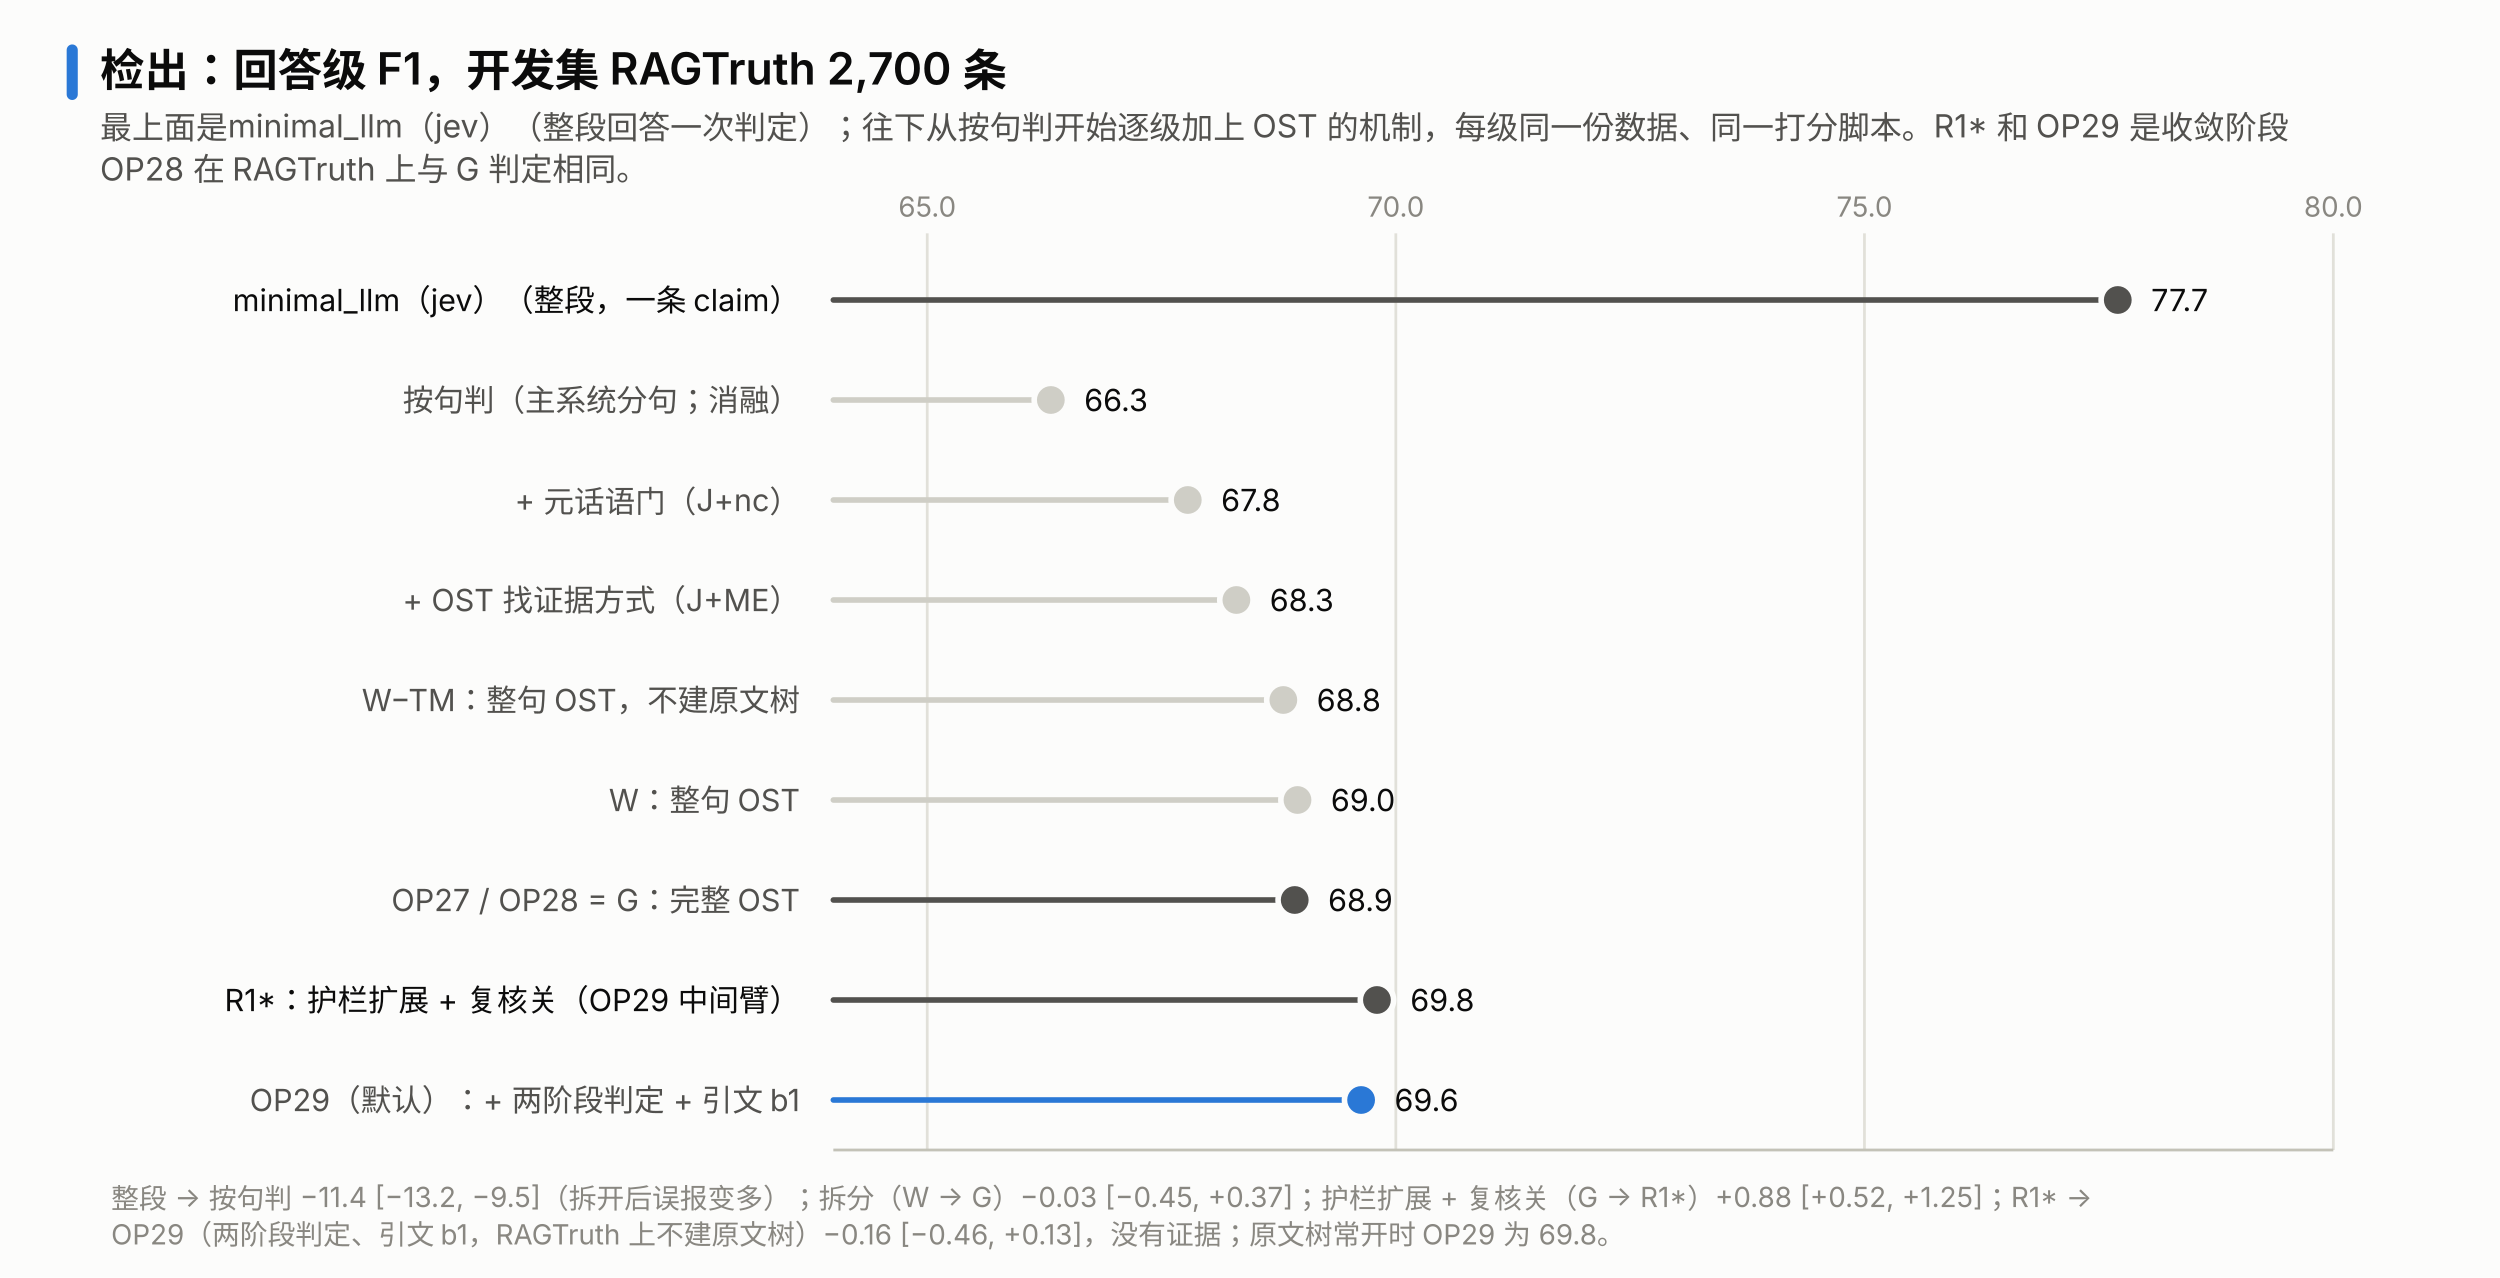
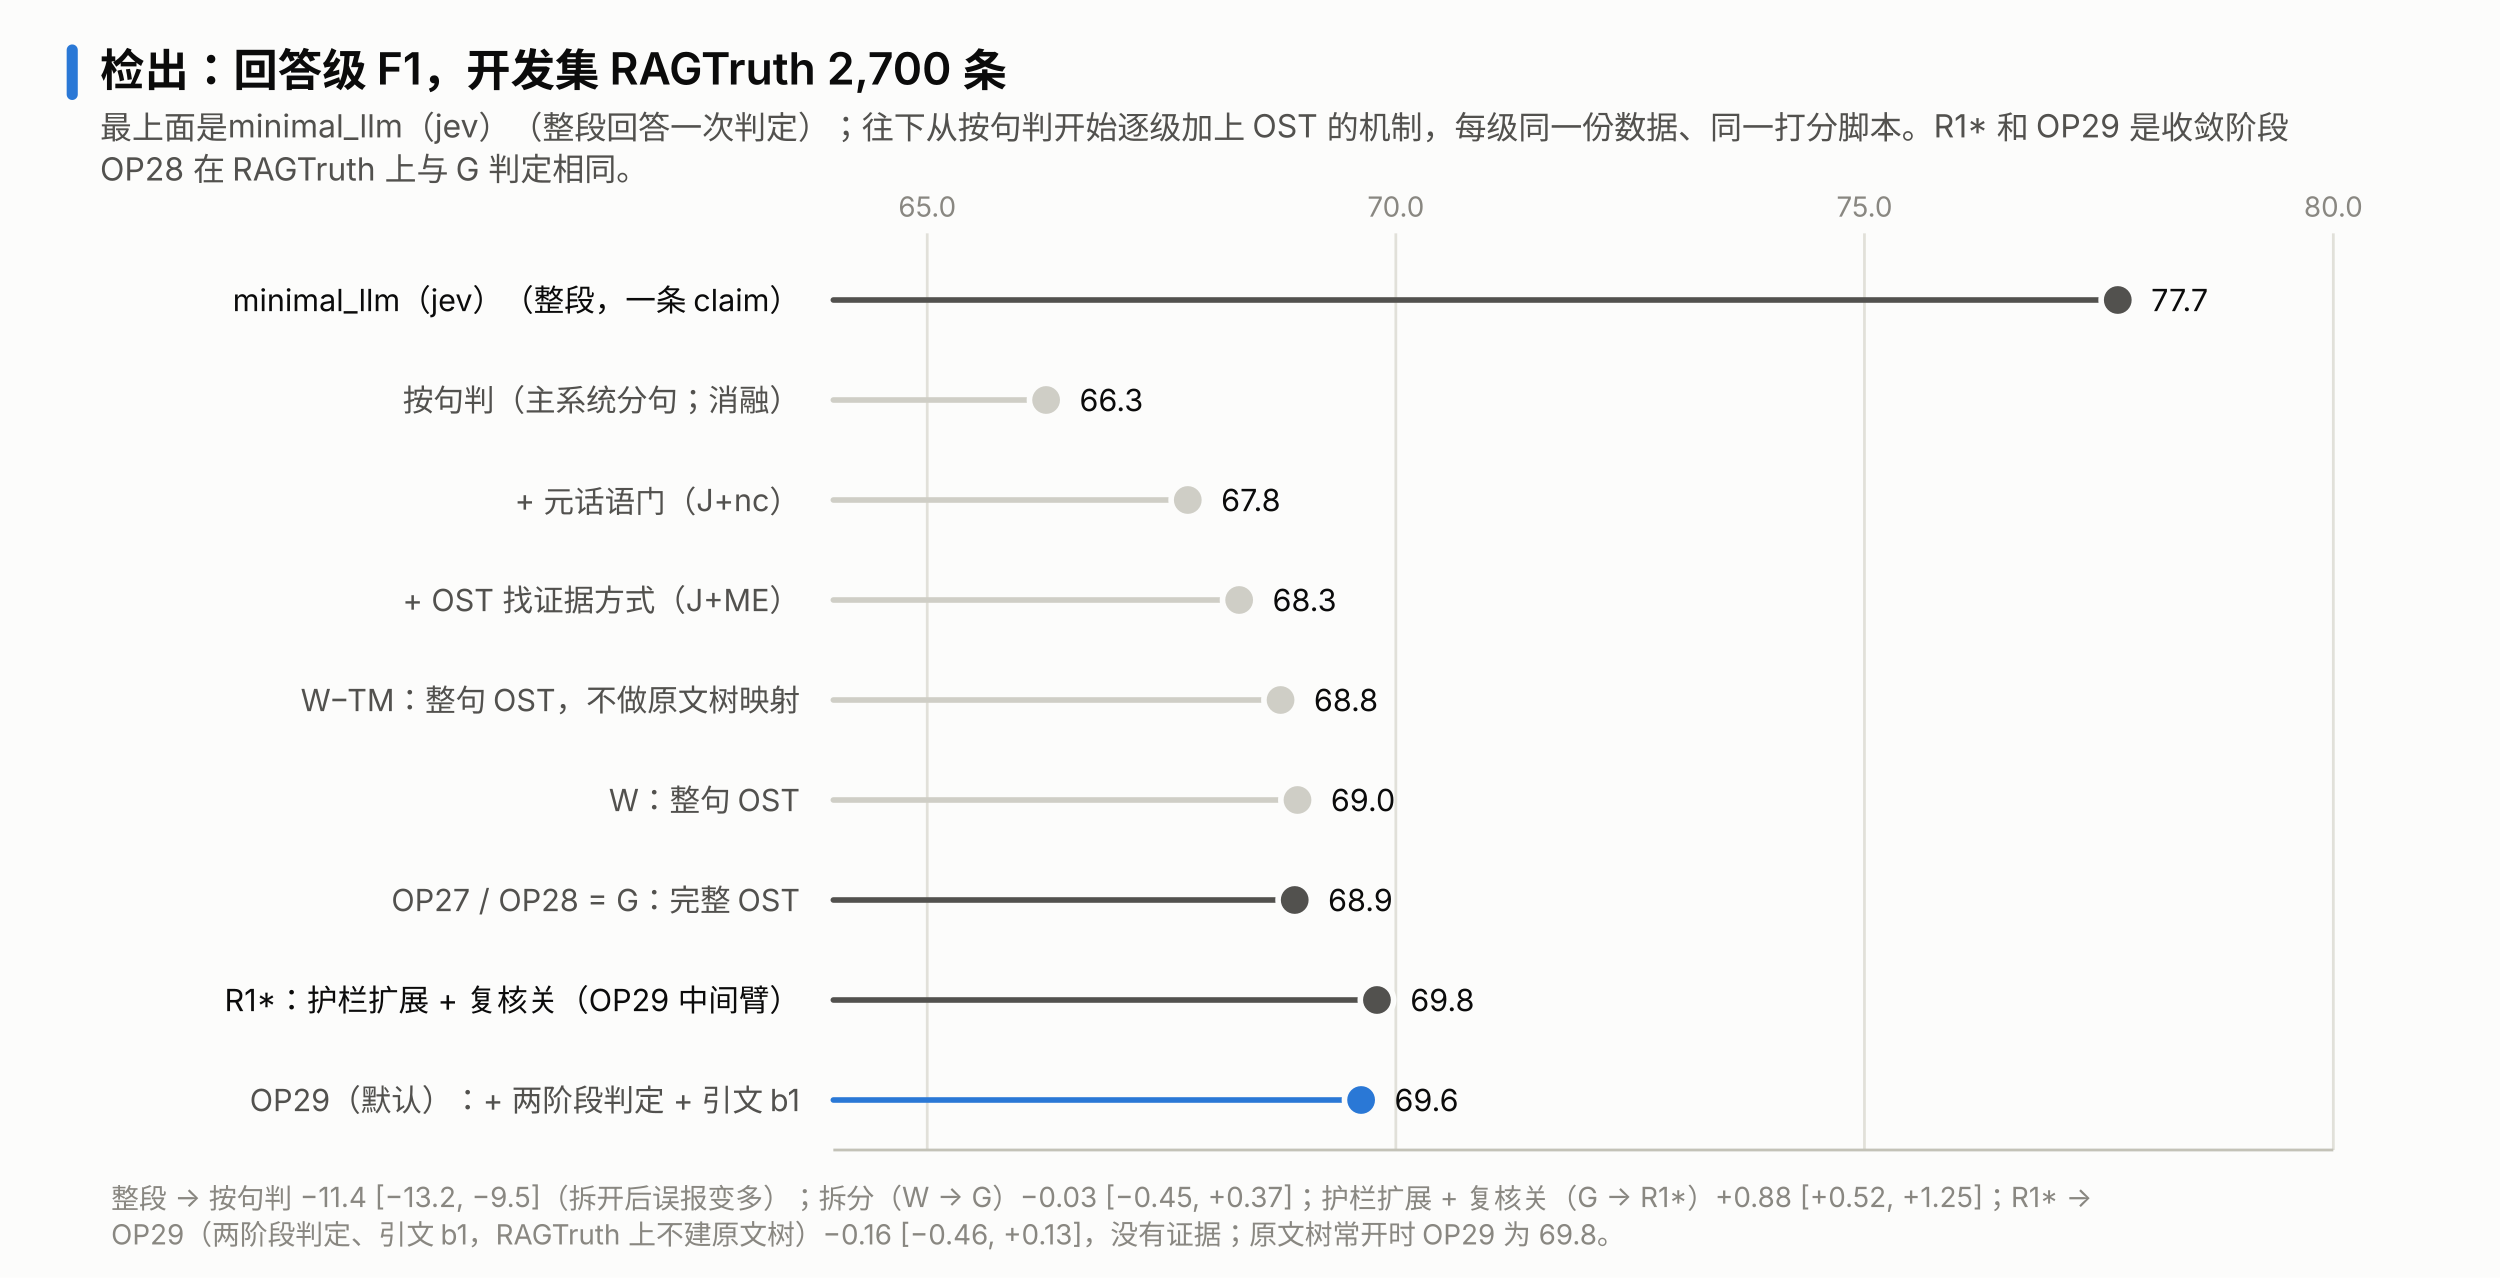
<svg xmlns="http://www.w3.org/2000/svg" viewBox="0 0 900 460" width="900" height="460" font-family="system-ui,-apple-system,Segoe UI,sans-serif">
  <rect width="900" height="460" fill="#fcfcfb" />
  <rect x="24" y="16" width="4" height="20" rx="2" fill="#2a78d6" />
  <text x="36.0" y="31.0" font-size="16" fill="#0b0b0b" text-anchor="start" font-weight="600">检出：回答级 F1，开发集 RAGTruth 2,700 条</text>
  <text x="36.0" y="50.0" font-size="11.5" fill="#52514e" text-anchor="start" font-weight="400">最上面是minimal_llm（jev）（整段回答一次判定）；往下从按句判开始逐级加上 OST 的机制，每级同一份数据、同一打分脚本。R1* 和 OP29 是收敛阶段</text>
  <text x="36.0" y="65.0" font-size="11.5" fill="#52514e" text-anchor="start" font-weight="400">OP28 在 RAGTruth 上与 G 判定相同。</text>
  <line x1="333.8" y1="84.0" x2="333.8" y2="414.0" stroke="#e1e0d9" stroke-width="1" stroke-linecap="butt" />
  <text x="333.8" y="78.0" font-size="10" fill="#898781" text-anchor="middle" font-weight="400" style="font-variant-numeric: tabular-nums">65.0</text>
  <line x1="502.5" y1="84.0" x2="502.5" y2="414.0" stroke="#e1e0d9" stroke-width="1" stroke-linecap="butt" />
  <text x="502.5" y="78.0" font-size="10" fill="#898781" text-anchor="middle" font-weight="400" style="font-variant-numeric: tabular-nums">70.0</text>
  <line x1="671.2" y1="84.0" x2="671.2" y2="414.0" stroke="#e1e0d9" stroke-width="1" stroke-linecap="butt" />
  <text x="671.2" y="78.0" font-size="10" fill="#898781" text-anchor="middle" font-weight="400" style="font-variant-numeric: tabular-nums">75.0</text>
  <line x1="840.0" y1="84.0" x2="840.0" y2="414.0" stroke="#e1e0d9" stroke-width="1" stroke-linecap="butt" />
  <text x="840.0" y="78.0" font-size="10" fill="#898781" text-anchor="middle" font-weight="400" style="font-variant-numeric: tabular-nums">80.0</text>
  <line x1="300.0" y1="414.0" x2="840.0" y2="414.0" stroke="#c3c2b7" stroke-width="1" stroke-linecap="butt" />
  <text x="288.0" y="112.0" font-size="11" fill="#0b0b0b" text-anchor="end" font-weight="400">minimal_llm（jev）（整段，一条 claim）</text>
  <line x1="300.0" y1="108.0" x2="762.4" y2="108.0" stroke="#52514e" stroke-width="2" stroke-linecap="round" />
  <circle cx="762.4" cy="108.0" r="7" fill="#fcfcfb" />
  <circle cx="762.4" cy="108.0" r="5" fill="#52514e" />
  <text x="774.4" y="112.0" font-size="11" fill="#0b0b0b" text-anchor="start" font-weight="400" style="font-variant-numeric: tabular-nums">77.7</text>
  <text x="288.0" y="148.0" font-size="11" fill="#52514e" text-anchor="end" font-weight="400">按句判（主系统分句；消融）</text>
-   <line x1="300.0" y1="144.0" x2="378.3" y2="144.0" stroke="#cfceC6" stroke-width="2" stroke-linecap="round" />
-   <circle cx="378.3" cy="144.0" r="7" fill="#fcfcfb" />
-   <circle cx="378.3" cy="144.0" r="5" fill="#cfceC6" />
-   <text x="390.3" y="148.0" font-size="11" fill="#0b0b0b" text-anchor="start" font-weight="400" style="font-variant-numeric: tabular-nums">66.3</text>
+   <line x1="300.0" y1="144.0" x2="376.6" y2="144.0" stroke="#cfceC6" stroke-width="2" stroke-linecap="round" />
+   <circle cx="376.6" cy="144.0" r="7" fill="#fcfcfb" />
+   <circle cx="376.6" cy="144.0" r="5" fill="#cfceC6" />
+   <text x="388.6" y="148.0" font-size="11" fill="#0b0b0b" text-anchor="start" font-weight="400" style="font-variant-numeric: tabular-nums">66.3</text>
  <text x="288.0" y="184.0" font-size="11" fill="#52514e" text-anchor="end" font-weight="400">+ 元话语门（J+nc）</text>
  <line x1="300.0" y1="180.0" x2="427.6" y2="180.0" stroke="#cfceC6" stroke-width="2" stroke-linecap="round" />
  <circle cx="427.6" cy="180.0" r="7" fill="#fcfcfb" />
  <circle cx="427.6" cy="180.0" r="5" fill="#cfceC6" />
  <text x="439.6" y="184.0" font-size="11" fill="#0b0b0b" text-anchor="start" font-weight="400" style="font-variant-numeric: tabular-nums">67.8</text>
  <text x="288.0" y="220.0" font-size="11" fill="#52514e" text-anchor="end" font-weight="400">+ OST 找证据方式（J+ME）</text>
-   <line x1="300.0" y1="216.0" x2="445.1" y2="216.0" stroke="#cfceC6" stroke-width="2" stroke-linecap="round" />
-   <circle cx="445.1" cy="216.0" r="7" fill="#fcfcfb" />
-   <circle cx="445.1" cy="216.0" r="5" fill="#cfceC6" />
-   <text x="457.1" y="220.0" font-size="11" fill="#0b0b0b" text-anchor="start" font-weight="400" style="font-variant-numeric: tabular-nums">68.3</text>
-   <text x="288.0" y="256.0" font-size="11" fill="#52514e" text-anchor="end" font-weight="400">W−TM：整句 OST，不建原文树</text>
-   <line x1="300.0" y1="252.0" x2="462.0" y2="252.0" stroke="#cfceC6" stroke-width="2" stroke-linecap="round" />
-   <circle cx="462.0" cy="252.0" r="7" fill="#fcfcfb" />
-   <circle cx="462.0" cy="252.0" r="5" fill="#cfceC6" />
-   <text x="474.0" y="256.0" font-size="11" fill="#0b0b0b" text-anchor="start" font-weight="400" style="font-variant-numeric: tabular-nums">68.8</text>
+   <line x1="300.0" y1="216.0" x2="446.1" y2="216.0" stroke="#cfceC6" stroke-width="2" stroke-linecap="round" />
+   <circle cx="446.1" cy="216.0" r="7" fill="#fcfcfb" />
+   <circle cx="446.1" cy="216.0" r="5" fill="#cfceC6" />
+   <text x="458.1" y="220.0" font-size="11" fill="#0b0b0b" text-anchor="start" font-weight="400" style="font-variant-numeric: tabular-nums">68.3</text>
+   <text x="288.0" y="256.0" font-size="11" fill="#52514e" text-anchor="end" font-weight="400">W−TM：整句 OST，不做原文树映射</text>
+   <line x1="300.0" y1="252.0" x2="461.0" y2="252.0" stroke="#cfceC6" stroke-width="2" stroke-linecap="round" />
+   <circle cx="461.0" cy="252.0" r="7" fill="#fcfcfb" />
+   <circle cx="461.0" cy="252.0" r="5" fill="#cfceC6" />
+   <text x="473.0" y="256.0" font-size="11" fill="#0b0b0b" text-anchor="start" font-weight="400" style="font-variant-numeric: tabular-nums">68.8</text>
  <text x="288.0" y="292.0" font-size="11" fill="#52514e" text-anchor="end" font-weight="400">W：整句 OST</text>
  <line x1="300.0" y1="288.0" x2="467.1" y2="288.0" stroke="#cfceC6" stroke-width="2" stroke-linecap="round" />
  <circle cx="467.1" cy="288.0" r="7" fill="#fcfcfb" />
  <circle cx="467.1" cy="288.0" r="5" fill="#cfceC6" />
  <text x="479.1" y="292.0" font-size="11" fill="#0b0b0b" text-anchor="start" font-weight="400" style="font-variant-numeric: tabular-nums">69.0</text>
  <text x="288.0" y="328.0" font-size="11" fill="#52514e" text-anchor="end" font-weight="400">OP27 / OP28 = G：完整 OST</text>
  <line x1="300.0" y1="324.0" x2="466.1" y2="324.0" stroke="#52514e" stroke-width="2" stroke-linecap="round" />
  <circle cx="466.1" cy="324.0" r="7" fill="#fcfcfb" />
  <circle cx="466.1" cy="324.0" r="5" fill="#52514e" />
  <text x="478.1" y="328.0" font-size="11" fill="#0b0b0b" text-anchor="start" font-weight="400" style="font-variant-numeric: tabular-nums">68.9</text>
  <text x="288.0" y="364.0" font-size="11" fill="#0b0b0b" text-anchor="end" font-weight="400">R1*：护栏扩展 + 复核关（OP29 中间臂）</text>
  <line x1="300.0" y1="360.0" x2="495.7" y2="360.0" stroke="#52514e" stroke-width="2" stroke-linecap="round" />
  <circle cx="495.7" cy="360.0" r="7" fill="#fcfcfb" />
  <circle cx="495.7" cy="360.0" r="5" fill="#52514e" />
  <text x="507.7" y="364.0" font-size="11" fill="#0b0b0b" text-anchor="start" font-weight="400" style="font-variant-numeric: tabular-nums">69.8</text>
  <text x="288.0" y="400.0" font-size="11" fill="#52514e" text-anchor="end" font-weight="400">OP29（默认）：+ 两阶段判定 + 引文 b1</text>
  <line x1="300.0" y1="396.0" x2="490.0" y2="396.0" stroke="#2a78d6" stroke-width="2" stroke-linecap="round" />
  <circle cx="490.0" cy="396.0" r="7" fill="#fcfcfb" />
  <circle cx="490.0" cy="396.0" r="5" fill="#2a78d6" />
  <text x="502.0" y="400.0" font-size="11" fill="#0b0b0b" text-anchor="start" font-weight="400" style="font-variant-numeric: tabular-nums">69.6</text>
  <text x="40.0" y="435.0" font-size="10" fill="#898781" text-anchor="start" font-weight="400">整段 → 按句判 −11.4 [−13.2, −9.5]（拆开后误报变多）；拆分（W → G）−0.03 [−0.45, +0.37]；护栏扩展 + 复核关（G → R1*）+0.88 [+0.52, +1.25]；R1* →</text>
  <text x="40.0" y="448.0" font-size="10" fill="#898781" text-anchor="start" font-weight="400">OP29（两阶段判定、引文 b1，RAGTruth 上不建原文树）−0.16 [−0.46, +0.13]，没有证据；原文树常开时 OP29 为 69.8。</text>
</svg>
